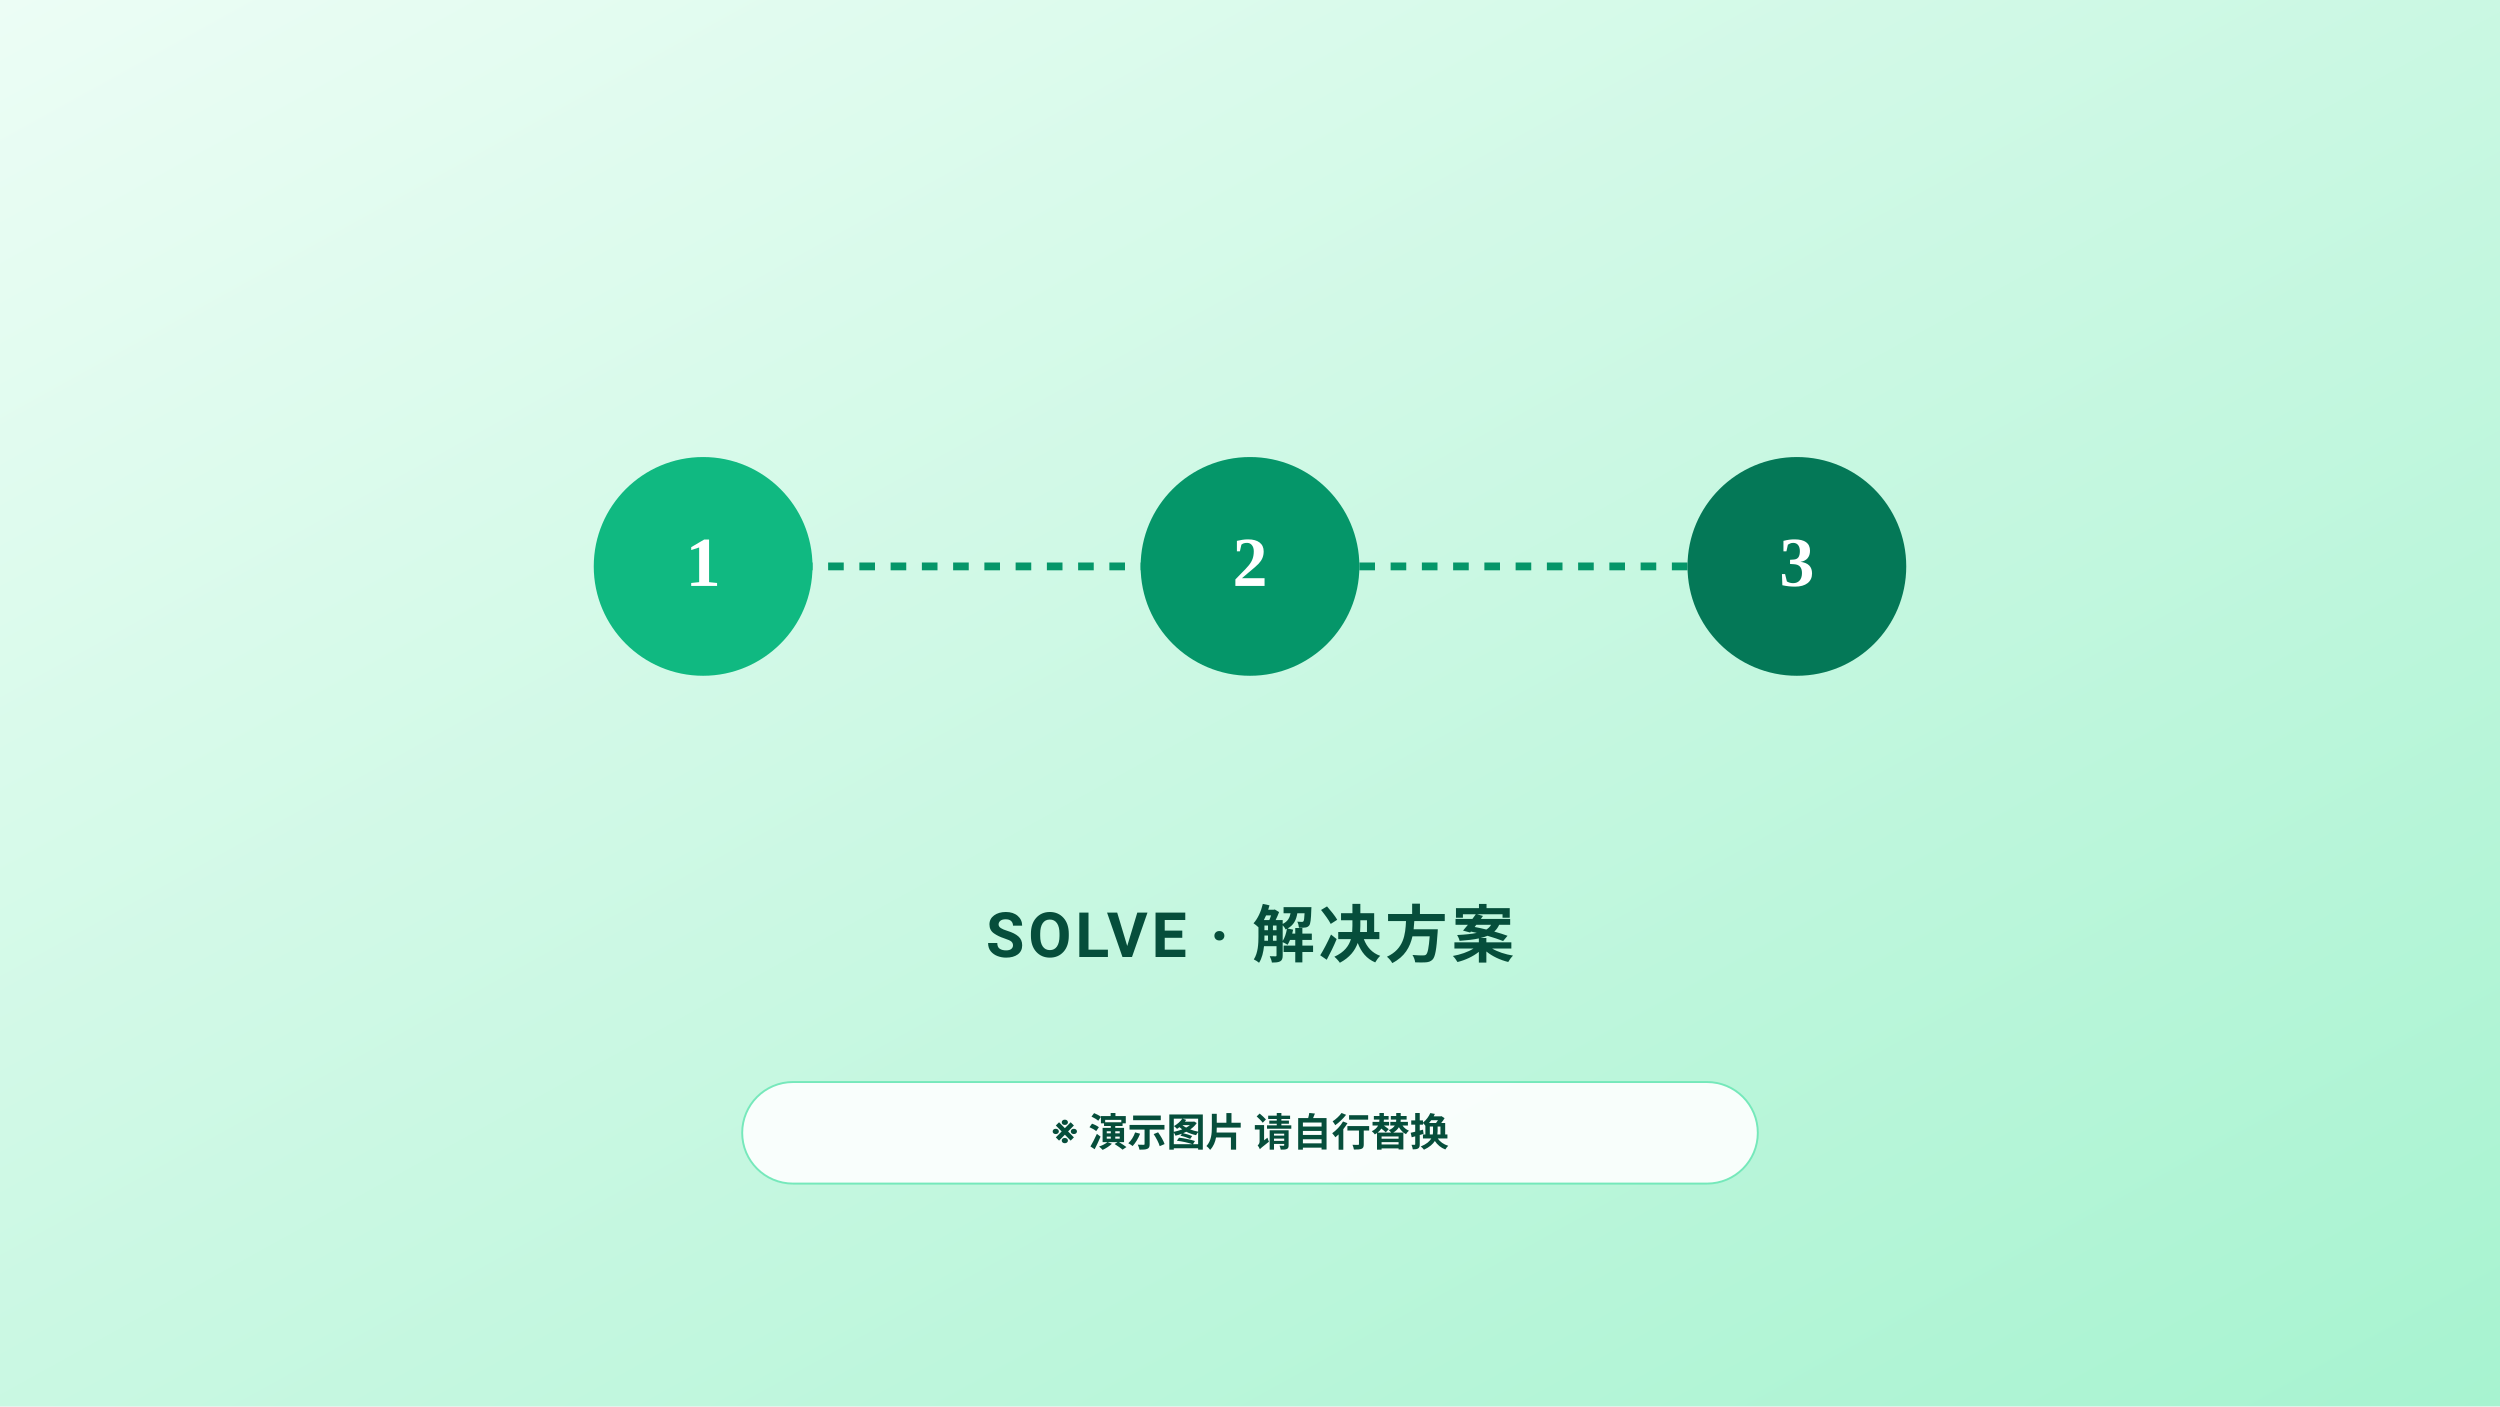
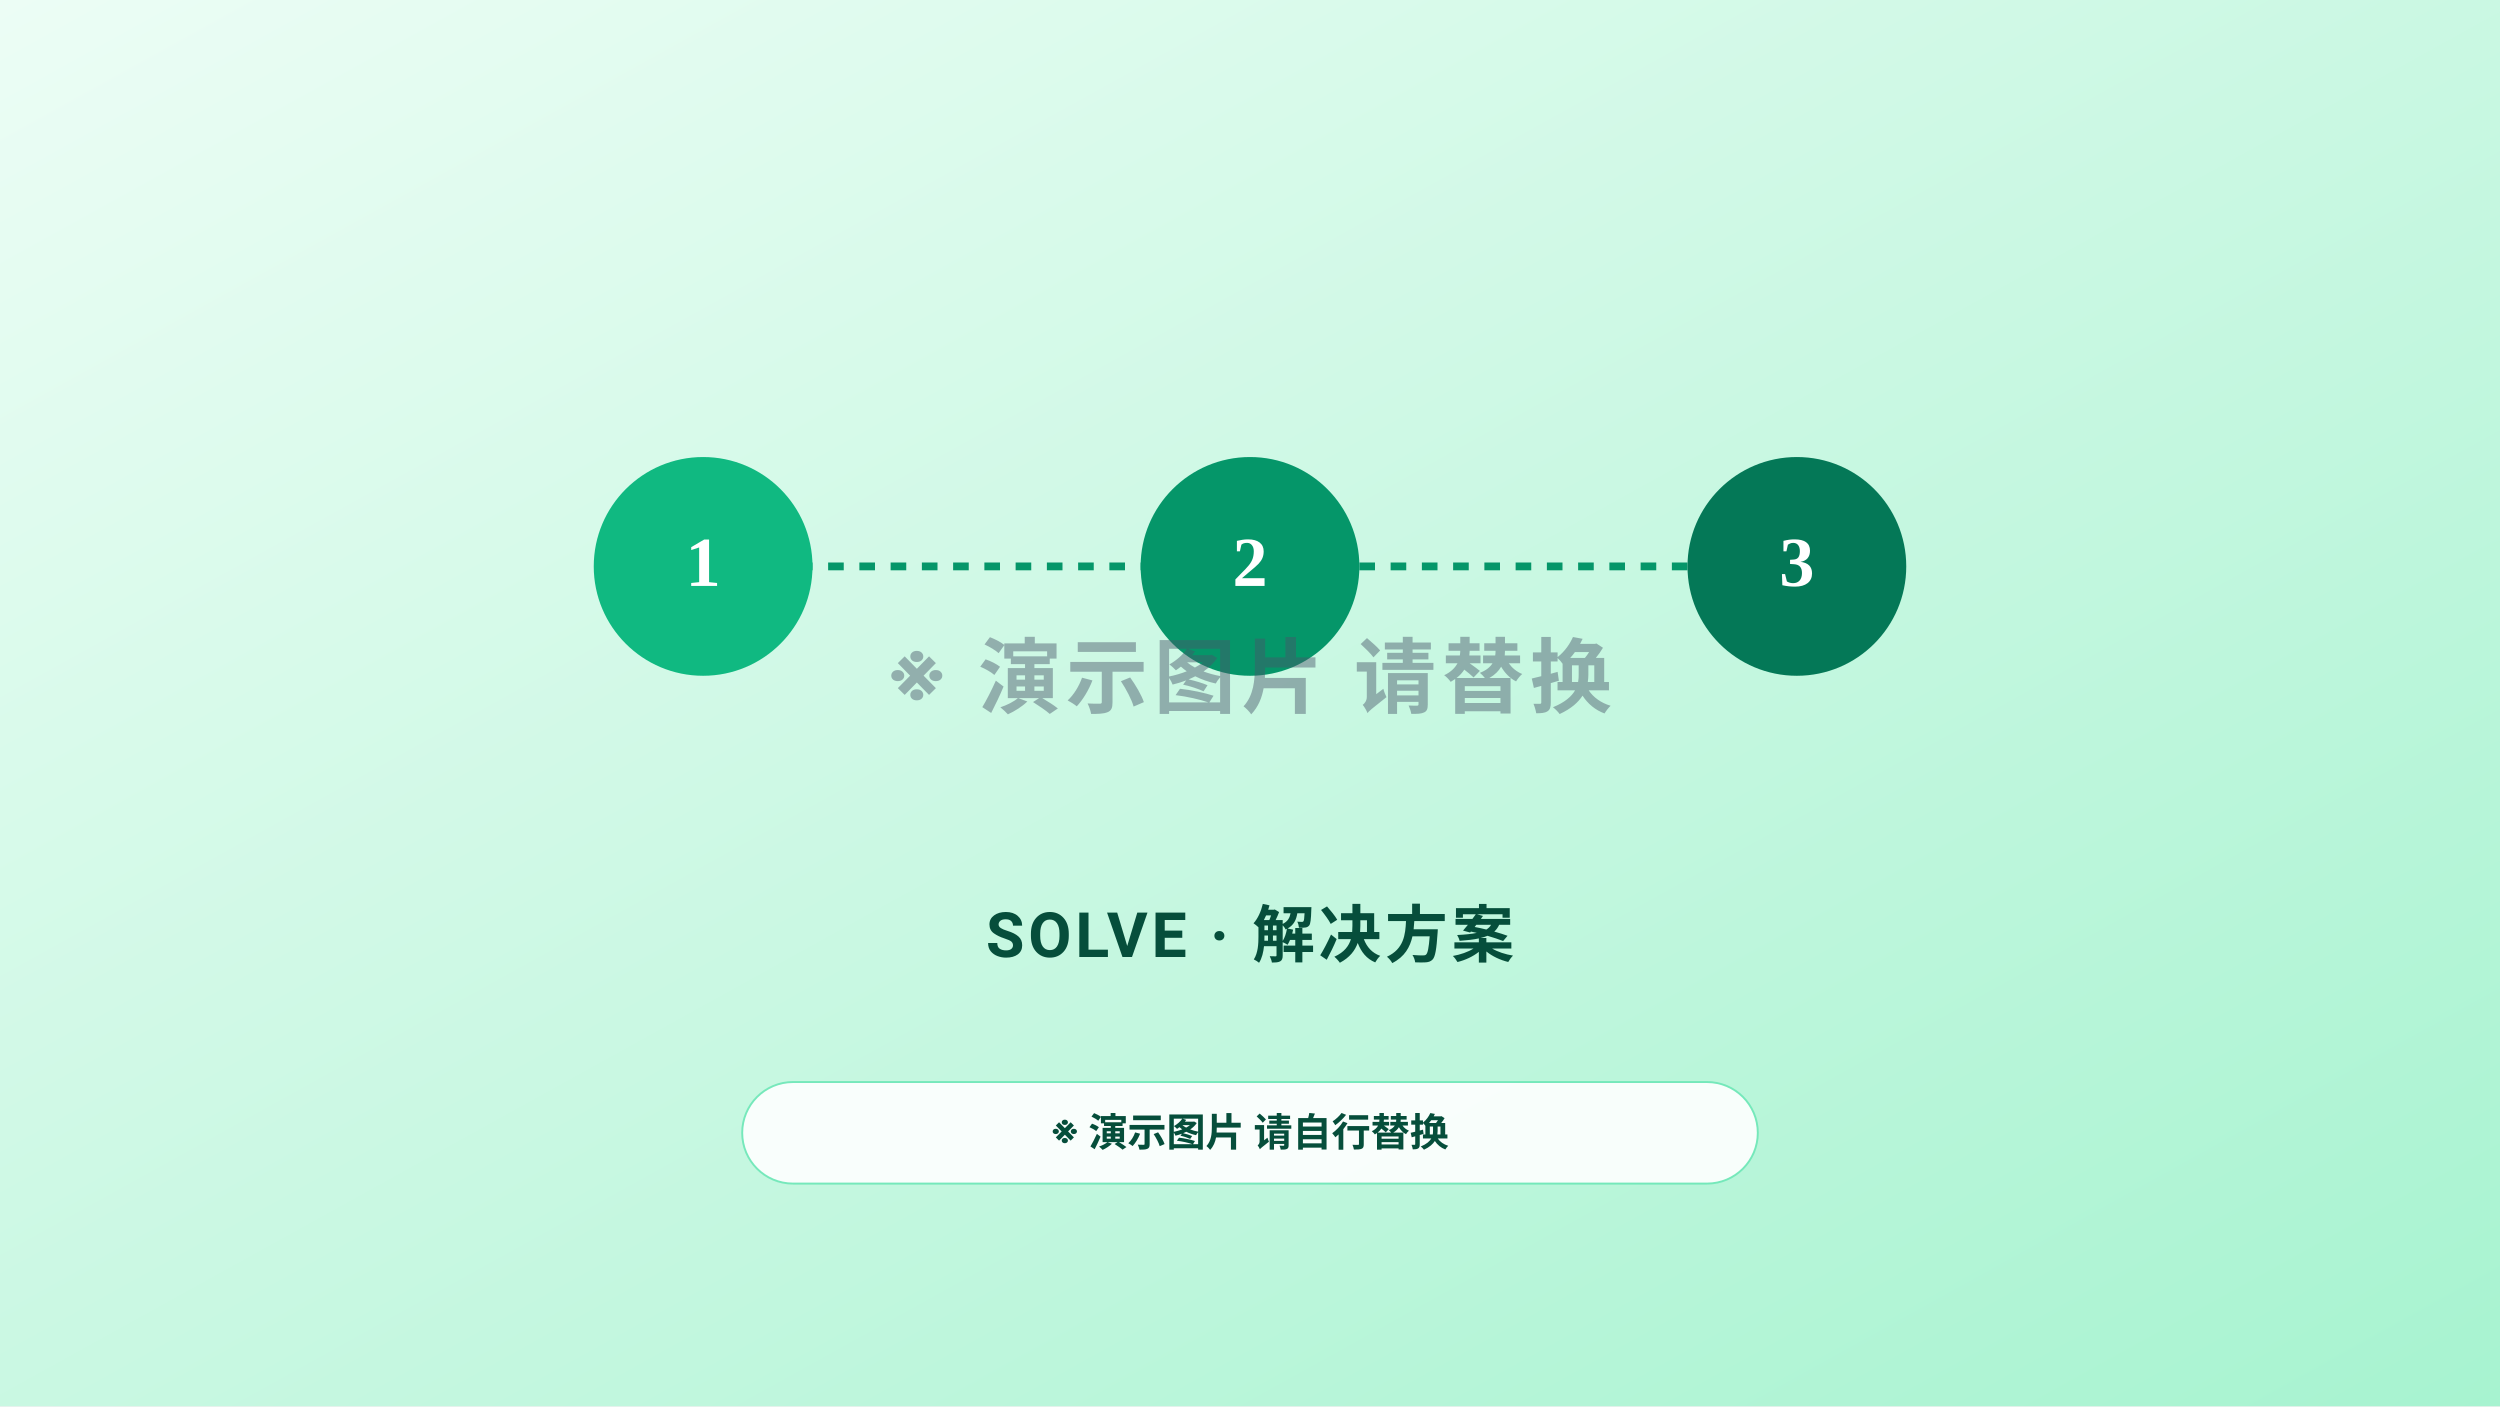
<svg xmlns="http://www.w3.org/2000/svg" viewBox="0 0 1280 720" width="1280" height="720">
  <defs>
    <linearGradient id="bg" x1="0" y1="0" x2="1" y2="1">
      <stop offset="0%" stop-color="#ECFDF5" />
      <stop offset="100%" stop-color="#A7F3D0" />
    </linearGradient>
  </defs>
  <rect width="1280" height="720" fill="url(#bg)" />
  <g transform="translate(640,290)">
    <line x1="-280" y1="0" x2="280" y2="0" stroke="#059669" stroke-width="4" stroke-dasharray="8 8" />
    <circle cx="-280" cy="0" r="56" fill="#10B981" />
    <text x="-280" y="10" text-anchor="middle" font-size="36" font-weight="900" fill="#FFFFFF">1</text>
    <circle cx="0" cy="0" r="56" fill="#059669" />
    <text x="0" y="10" text-anchor="middle" font-size="36" font-weight="900" fill="#FFFFFF">2</text>
    <circle cx="280" cy="0" r="56" fill="#047857" />
    <text x="280" y="10" text-anchor="middle" font-size="36" font-weight="900" fill="#FFFFFF">3</text>
  </g>
  <text x="640" y="490" text-anchor="middle" font-family="-apple-system,Segoe UI,Roboto,PingFang SC,Microsoft YaHei,sans-serif" font-size="32" font-weight="700" fill="#064E3B" letter-spacing="2">
    SOLVE · 解决方案
  </text>
  <g transform="translate(640,580)">
    <rect x="-260" y="-26" width="520" height="52" rx="26" fill="#FFFFFF" opacity="0.9" stroke="#6EE7B7" stroke-width="1" />
    <text x="0" y="6" text-anchor="middle" font-family="-apple-system,Segoe UI,Roboto,PingFang SC,Microsoft YaHei,sans-serif" font-size="20" font-weight="600" fill="#064E3B">
      ※ 演示图片  请自行替换
    </text>
  </g>
+   <g opacity="0.45">
+     <text x="640" y="360" text-anchor="middle" font-family="-apple-system,Segoe UI,Roboto,PingFang SC,Microsoft YaHei,sans-serif" font-size="42" font-weight="700" fill="#475569" letter-spacing="3">
+       ※ 演示图片 请替换
+     </text>
+   </g>
</svg>
